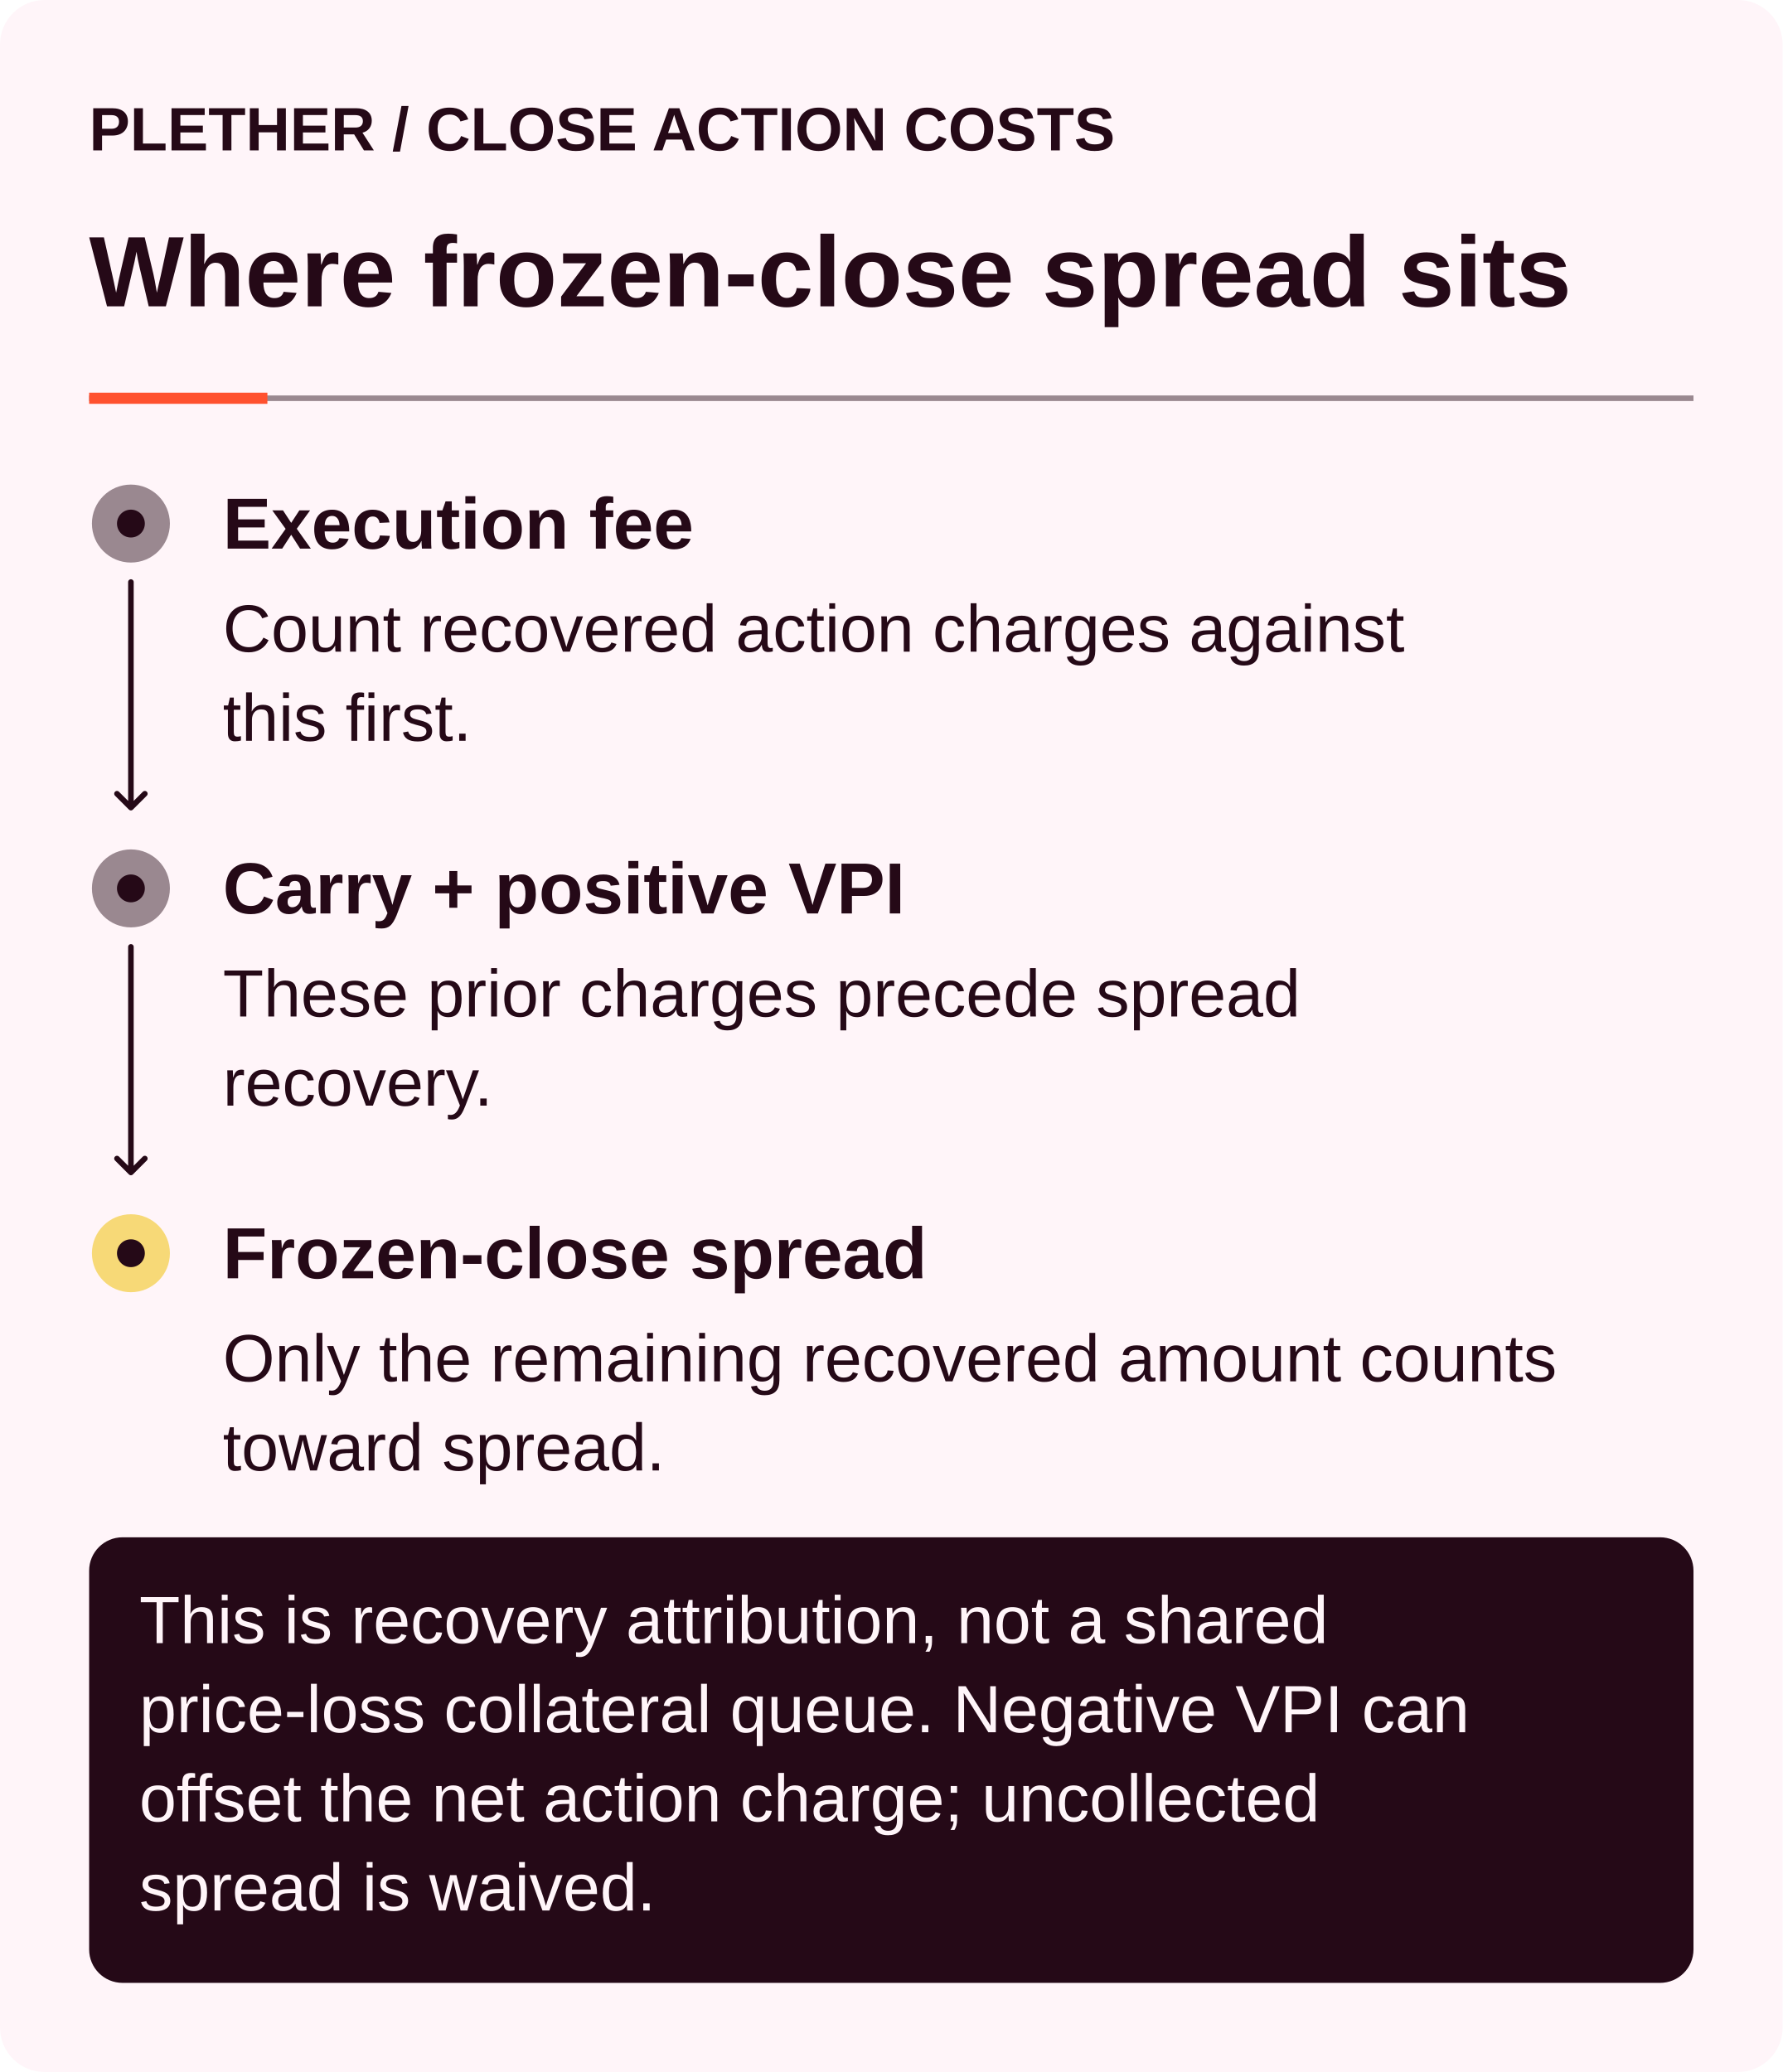
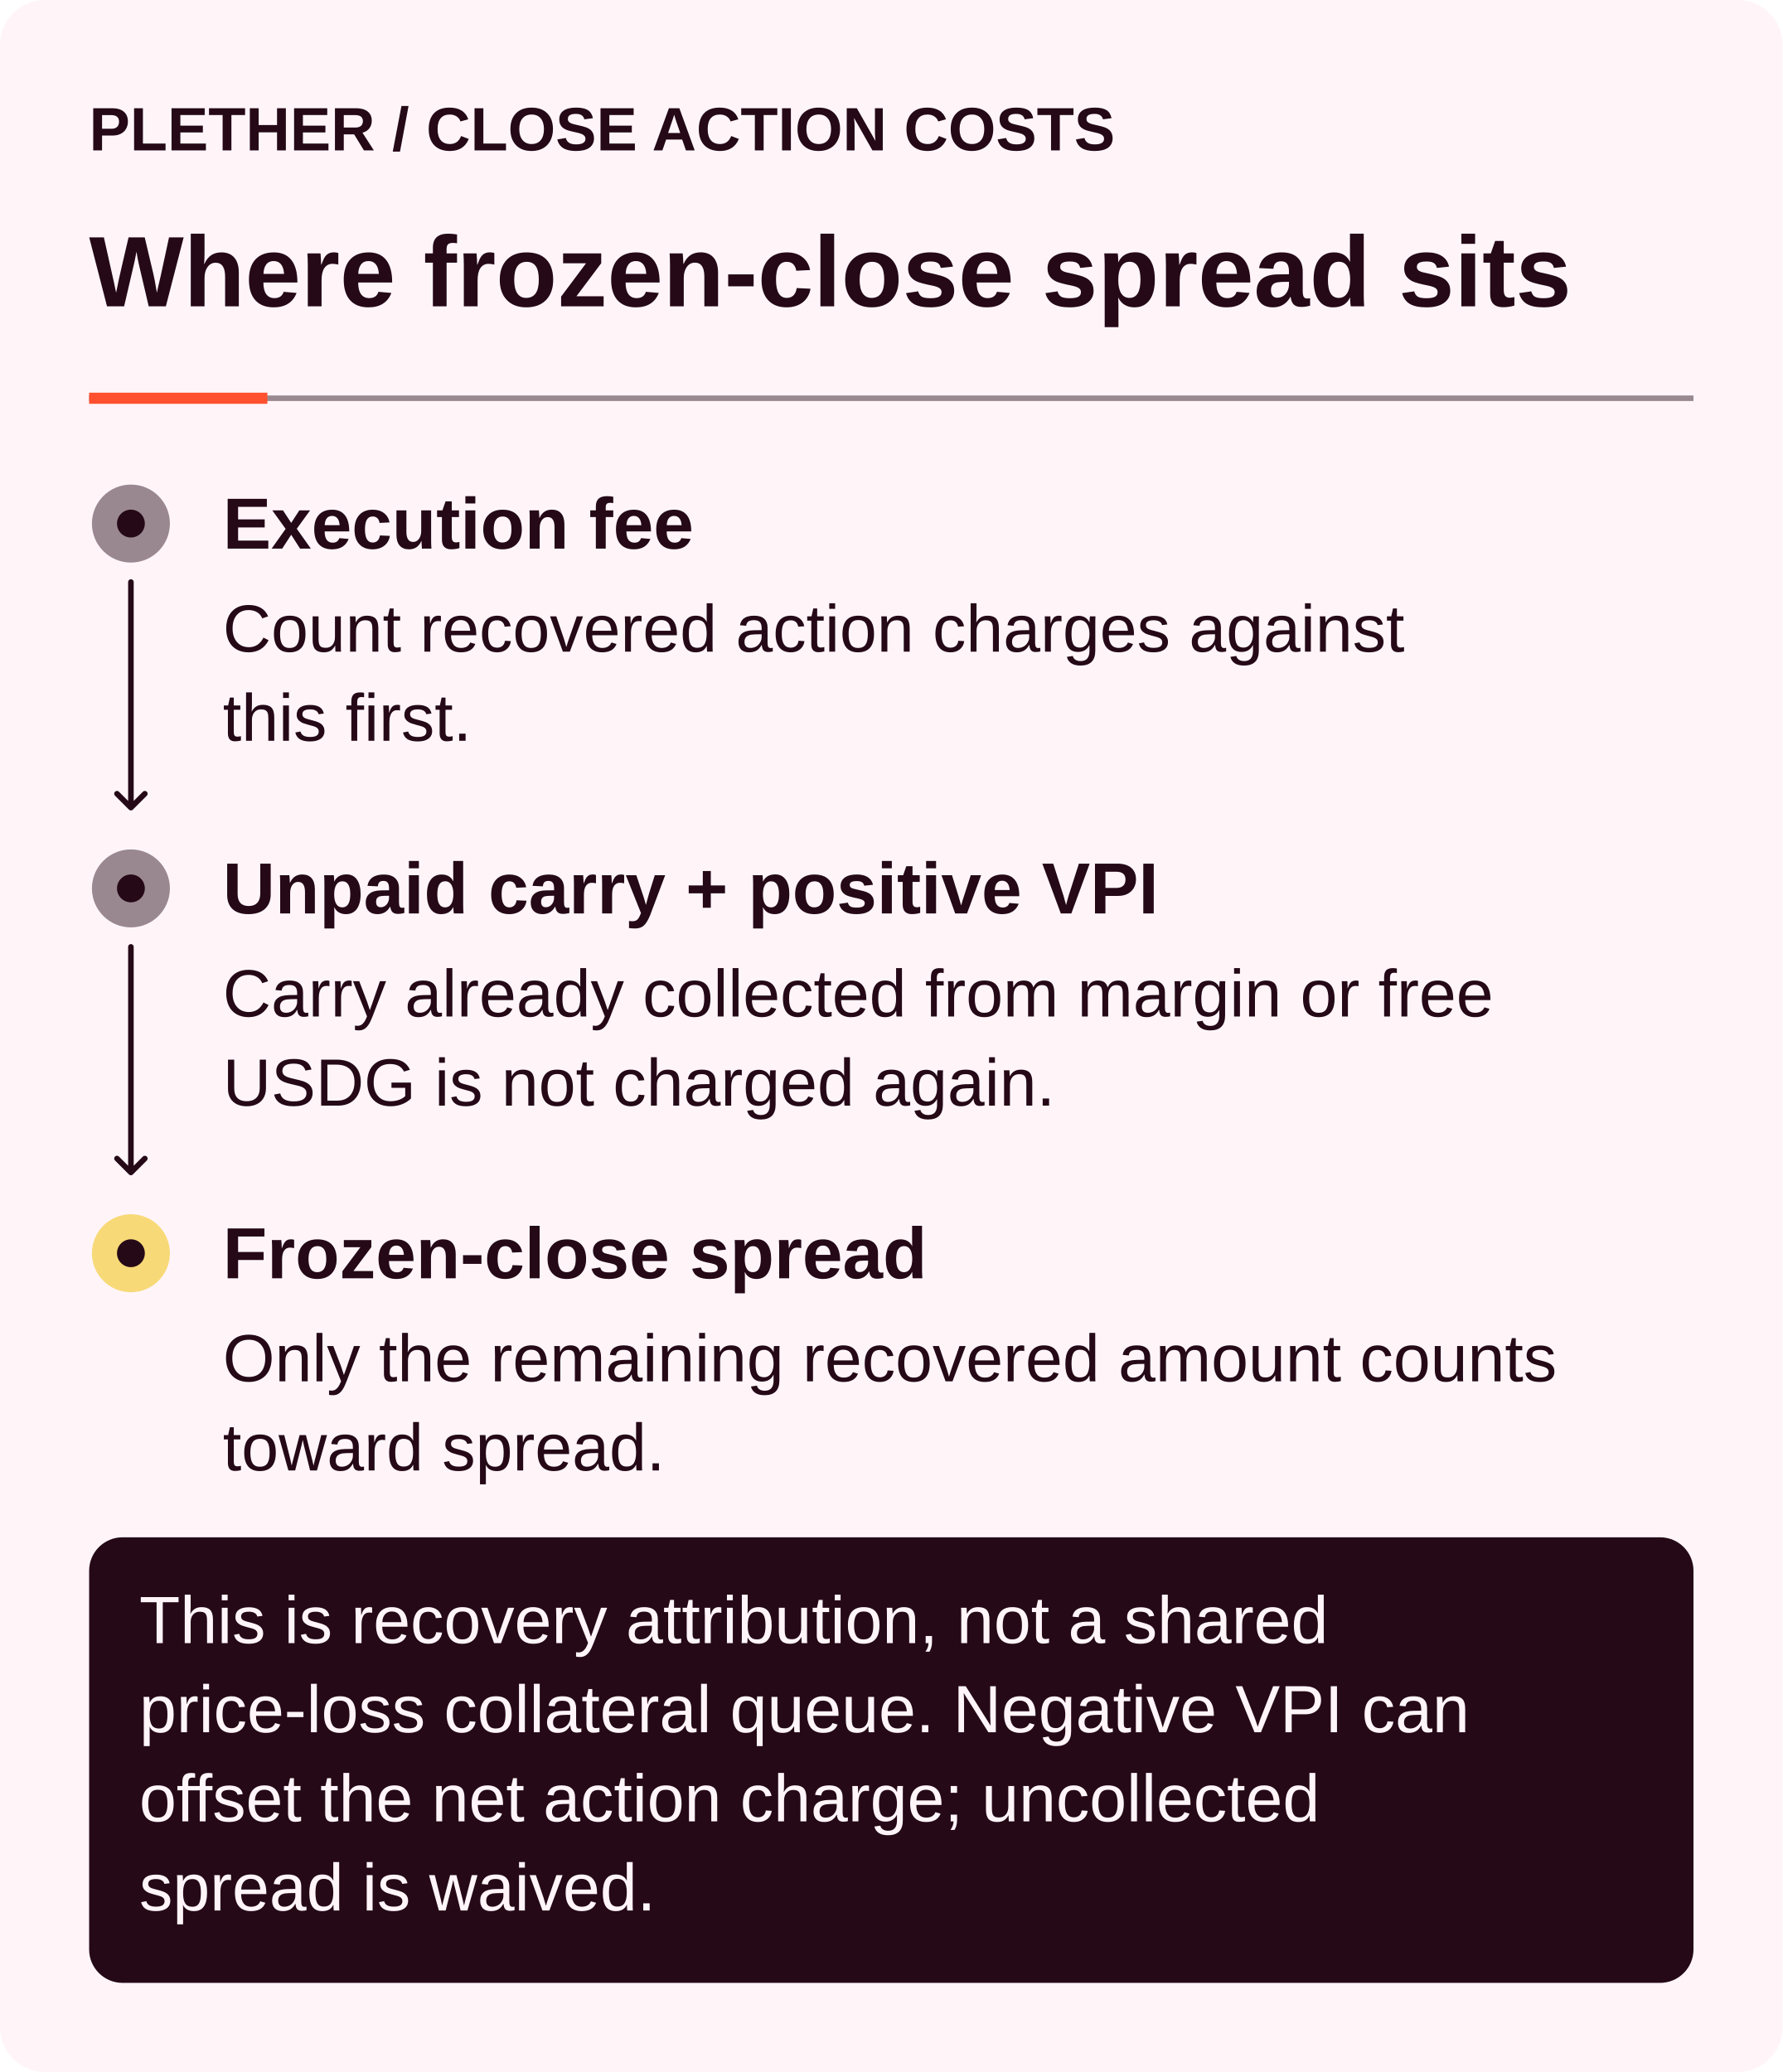
<svg xmlns="http://www.w3.org/2000/svg" width="640" height="744" viewBox="0 0 640 744" role="img" aria-labelledby="frozen-close-collection-priority-title frozen-close-collection-priority-desc" focusable="false">
  <style>text{font-family:Arial,Helvetica,sans-serif}</style>
  <rect width="640" height="744" rx="16" fill="#FFF5F9" />
  <text x="32" y="54" font-size="22" font-weight="700" fill="#250917" data-max-width="576">PLETHER / CLOSE ACTION COSTS</text>
  <text x="32" y="110" font-size="36" font-weight="700" fill="#250917" data-max-width="576">Where frozen-close spread sits</text>
  <path d="M32 143 L608 143" stroke="#9A8890" stroke-width="2" fill="none" />
  <path d="M32 143 h64" stroke="#FF512F" stroke-width="4" fill="none" />
  <circle cx="47" cy="188" r="14" fill="#9A8890" />
  <circle cx="47" cy="188" r="5" fill="#250917" />
  <text x="80" y="197" font-size="26" font-weight="700" fill="#250917" data-max-width="528">Execution fee</text>
  <text x="80" y="234" font-size="24" font-weight="400" fill="#250917" data-max-width="528">Count recovered action charges against</text>
  <text x="80" y="266" font-size="24" font-weight="400" fill="#250917" data-max-width="528">this first.</text>
  <path d="M47 209 V290 m-5 -5 5 5 5 -5" stroke="#250917" stroke-width="2" stroke-linecap="round" stroke-linejoin="round" fill="none" />
  <circle cx="47" cy="319" r="14" fill="#9A8890" />
  <circle cx="47" cy="319" r="5" fill="#250917" />
-   <text x="80" y="328" font-size="26" font-weight="700" fill="#250917" data-max-width="528">Carry + positive VPI</text>
-   <text x="80" y="365" font-size="24" font-weight="400" fill="#250917" data-max-width="528">These prior charges precede spread</text>
-   <text x="80" y="397" font-size="24" font-weight="400" fill="#250917" data-max-width="528">recovery.</text>
+   <text x="80" y="328" font-size="26" font-weight="700" fill="#250917" data-max-width="528">Unpaid carry + positive VPI</text>
+   <text x="80" y="365" font-size="24" font-weight="400" fill="#250917" data-max-width="528">Carry already collected from margin or free</text>
+   <text x="80" y="397" font-size="24" font-weight="400" fill="#250917" data-max-width="528">USDG is not charged again.</text>
  <path d="M47 340 V421 m-5 -5 5 5 5 -5" stroke="#250917" stroke-width="2" stroke-linecap="round" stroke-linejoin="round" fill="none" />
  <circle cx="47" cy="450" r="14" fill="#F7D977" />
  <circle cx="47" cy="450" r="5" fill="#250917" />
  <text x="80" y="459" font-size="26" font-weight="700" fill="#250917" data-max-width="528">Frozen-close spread</text>
  <text x="80" y="496" font-size="24" font-weight="400" fill="#250917" data-max-width="528">Only the remaining recovered amount counts</text>
  <text x="80" y="528" font-size="24" font-weight="400" fill="#250917" data-max-width="528">toward spread.</text>
  <rect x="32" y="552" width="576" height="160" rx="12" fill="#250917" stroke="none" />
  <text x="50" y="590" font-size="24" font-weight="400" fill="#FFF5F9" data-max-width="540">This is recovery attribution, not a shared</text>
  <text x="50" y="622" font-size="24" font-weight="400" fill="#FFF5F9" data-max-width="540">price-loss collateral queue. Negative VPI can</text>
  <text x="50" y="654" font-size="24" font-weight="400" fill="#FFF5F9" data-max-width="540">offset the net action charge; uncollected</text>
  <text x="50" y="686" font-size="24" font-weight="400" fill="#FFF5F9" data-max-width="540">spread is waived.</text>
</svg>
